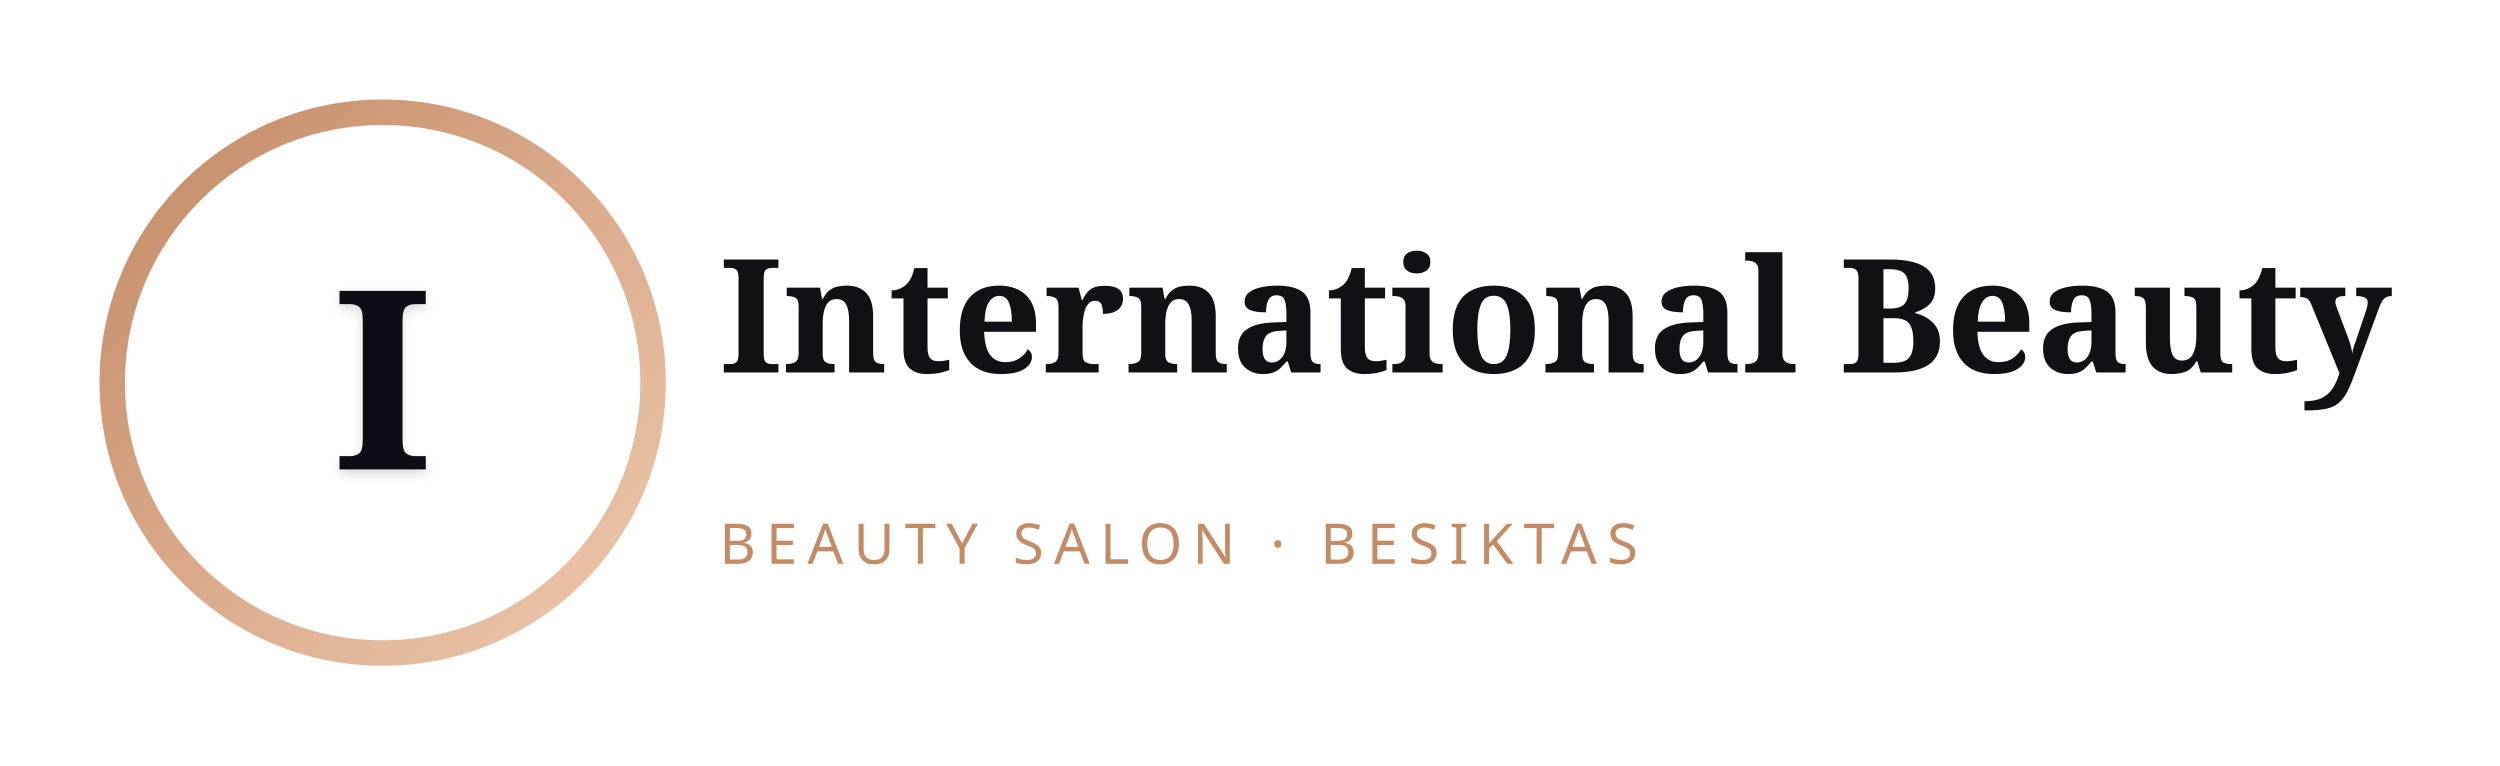
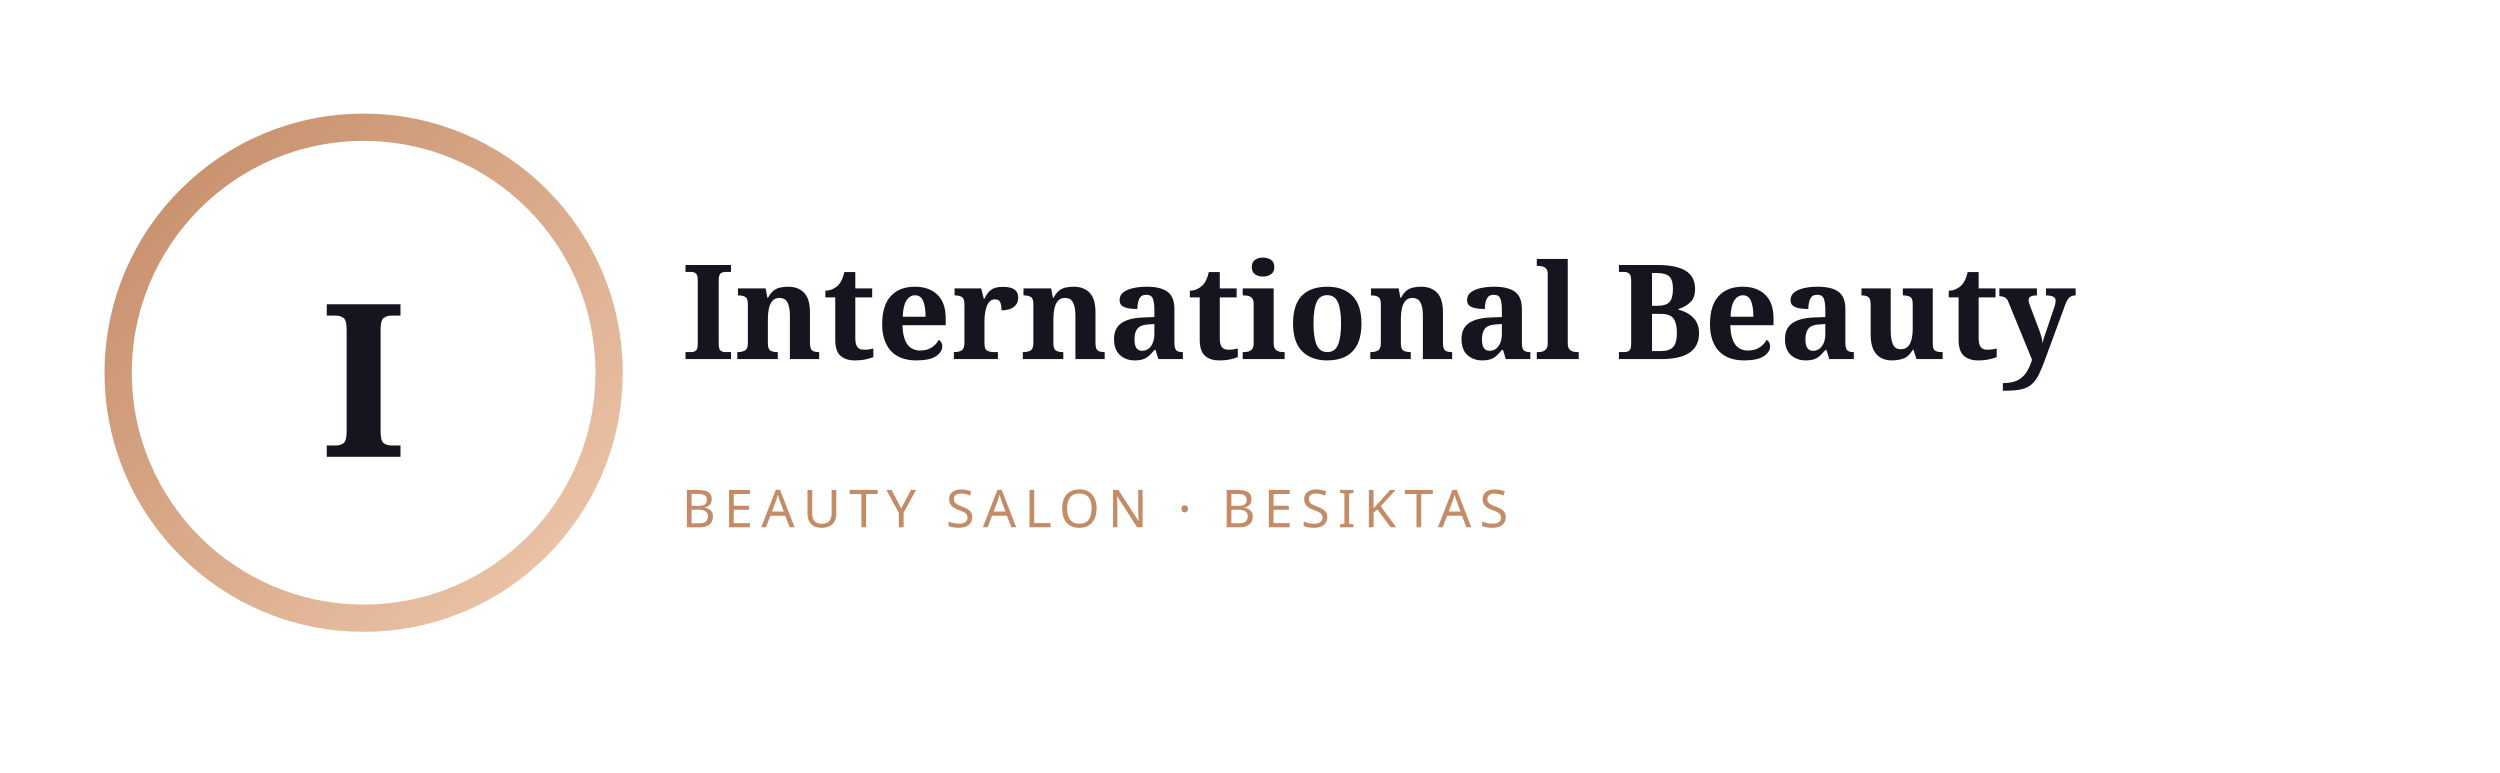
- <svg xmlns="http://www.w3.org/2000/svg" width="980" height="300" viewBox="0 0 980 300" role="img" aria-label="International Beauty logo">
+ <svg xmlns="http://www.w3.org/2000/svg" width="1100" height="340" viewBox="0 0 1100 340" role="img" aria-label="International Beauty logo">
  <defs>
    <linearGradient id="g" x1="0" y1="0" x2="1" y2="1">
      <stop offset="0%" stop-color="#c48b67" />
      <stop offset="100%" stop-color="#efc9ad" />
    </linearGradient>
-     <filter id="shadow" x="-30%" y="-30%" width="160%" height="160%">
-       <feDropShadow dx="0" dy="2" stdDeviation="2" flood-color="#000" flood-opacity="0.14" />
-     </filter>
  </defs>
-   <rect width="980" height="300" fill="none" />
-   <g transform="translate(24,24)">
-     <circle cx="126" cy="126" r="106" fill="none" stroke="url(#g)" stroke-width="10" />
-     <text x="126" y="160" text-anchor="middle" font-family="'Playfair Display',serif" font-size="98" font-weight="700" fill="#101015" filter="url(#shadow)">I</text>
+   <rect width="1100" height="340" fill="none" />
+   <g transform="translate(30,34)">
+     <circle cx="130" cy="130" r="108" fill="none" stroke="url(#g)" stroke-width="12" />
+     <text x="130" y="167" text-anchor="middle" font-family="'Playfair Display', serif" font-size="94" font-weight="700" fill="#17141f">I</text>
  </g>
-   <g transform="translate(282,76)">
-     <text x="0" y="70" font-family="'Playfair Display',serif" font-size="62" fill="#101015" font-weight="600">International Beauty</text>
-     <line x1="0" y1="96" x2="640" y2="96" stroke="url(#g)" stroke-width="4" />
-     <text x="0" y="145" font-family="'Manrope',sans-serif" font-size="22" letter-spacing="4" fill="#c48b67">BEAUTY SALON · BESIKTAS</text>
+   <g transform="translate(300,96)">
+     <text x="0" y="62" font-family="'Playfair Display', serif" font-size="58" fill="#17141f" font-weight="600">International Beauty</text>
+     <line x1="0" y1="88" x2="730" y2="88" stroke="url(#g)" stroke-width="4" />
+     <text x="0" y="136" font-family="'Manrope', sans-serif" font-size="23" letter-spacing="3.6" fill="#c48b67">BEAUTY SALON · BESIKTAS</text>
  </g>
</svg>
